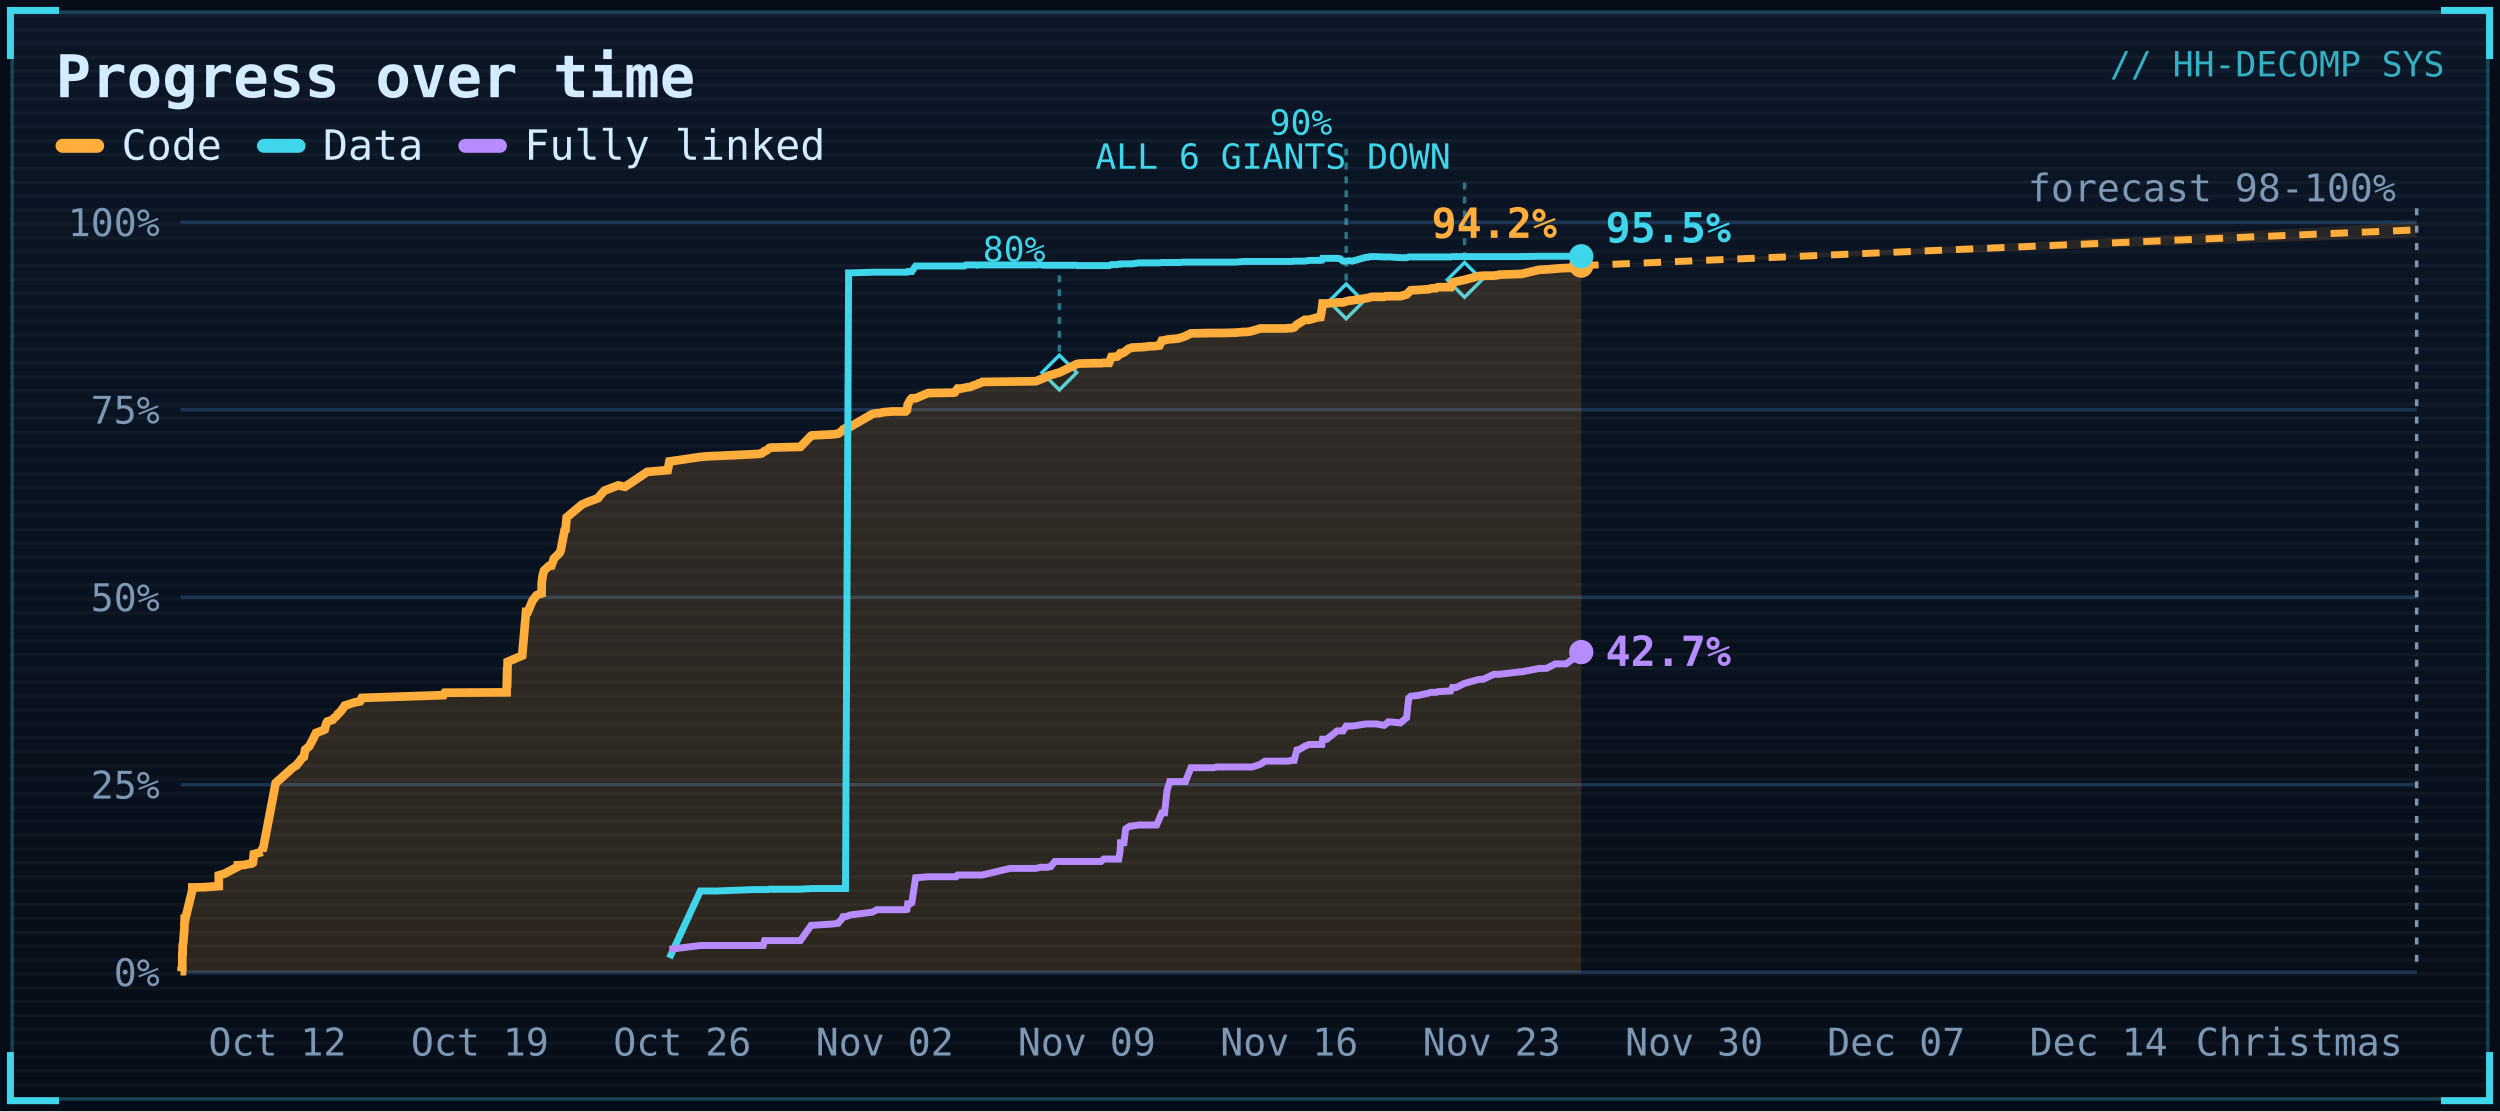
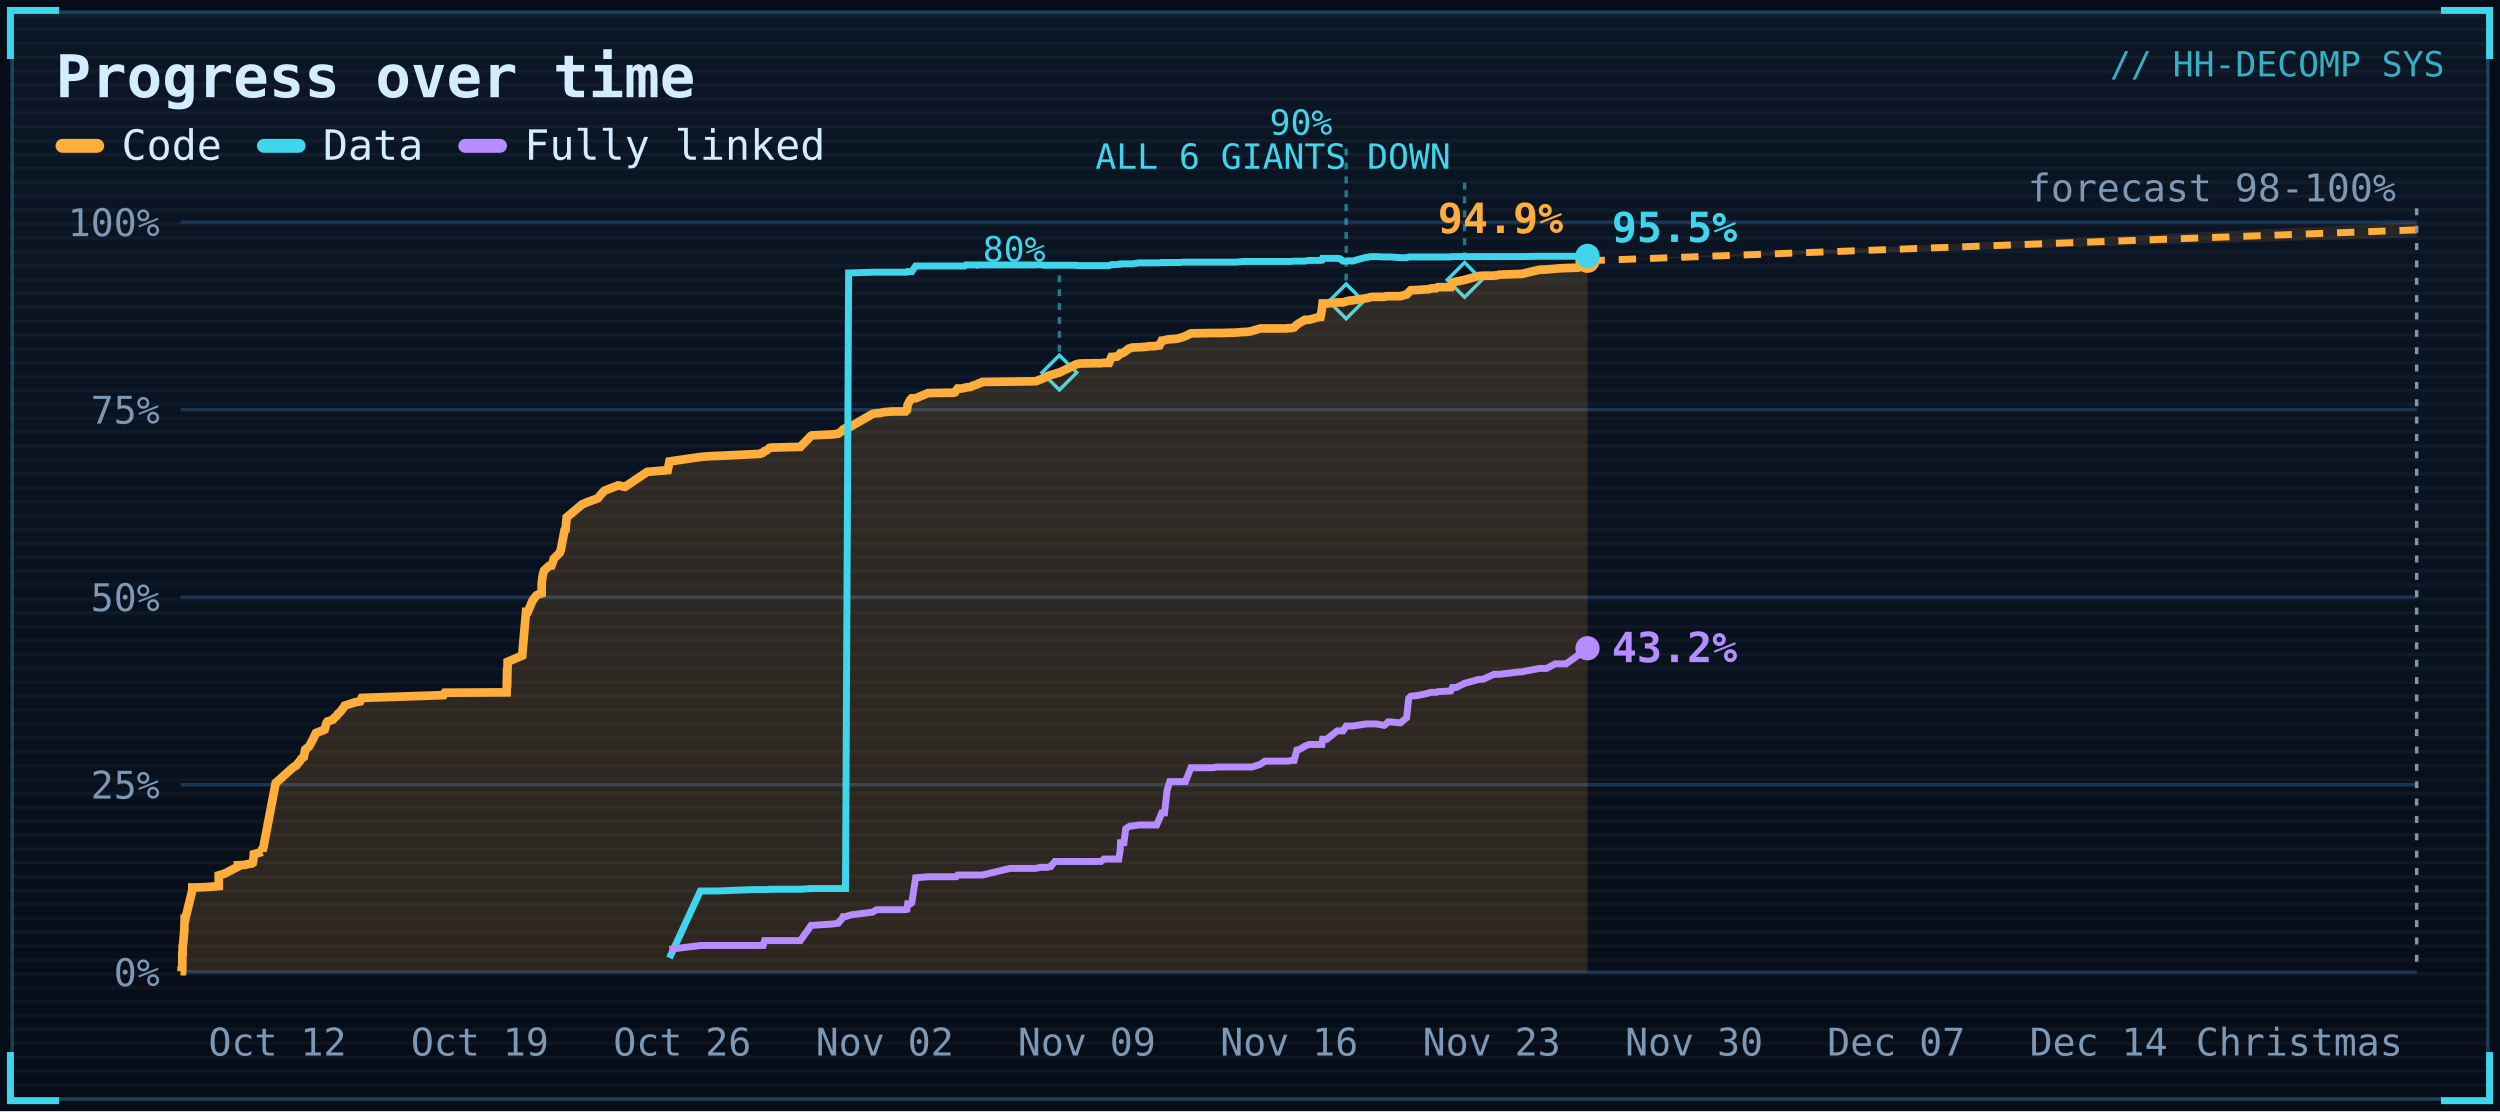
<svg xmlns="http://www.w3.org/2000/svg" viewBox="0 0 720 320" width="720" height="320" font-family="'Share Tech Mono','Eurostile','Bank Gothic',Consolas,'DejaVu Sans Mono',monospace" role="img" aria-label="Progress over time">
  <defs>
    <pattern id="scan" width="4" height="4" patternUnits="userSpaceOnUse">
      <rect width="4" height="1" fill="#ffffff" opacity="0.035" />
    </pattern>
    <linearGradient id="panel" x1="0" y1="0" x2="0" y2="1">
      <stop offset="0" stop-color="#0b1626" />
      <stop offset="1" stop-color="#060d18" />
    </linearGradient>
  </defs>
  <rect width="100%" height="100%" fill="#060d18" />
  <rect x="3" y="3" width="714" height="314" fill="url(#panel)" />
  <rect x="3" y="3" width="714" height="314" fill="url(#scan)" />
  <rect x="3.5" y="3.5" width="713" height="313" fill="none" stroke="#3fd6ec" stroke-opacity="0.25" />
  <path d="M3,17 V3 H17" fill="none" stroke="#3fd6ec" stroke-width="2" />
  <path d="M703,3 H717 V17" fill="none" stroke="#3fd6ec" stroke-width="2" />
  <path d="M3,303 V317 H17" fill="none" stroke="#3fd6ec" stroke-width="2" />
  <path d="M703,317 H717 V303" fill="none" stroke="#3fd6ec" stroke-width="2" />
  <text x="704" y="22" font-size="10" fill="#3fd6ec" text-anchor="end" opacity="0.8">// HH-DECOMP SYS</text>
  <text x="16" y="28" font-size="17" font-weight="600" fill="#d4ecff">Progress over time</text>
  <rect x="16" y="40" width="14" height="4" rx="2" fill="#ffad3b" />
  <text x="35" y="46" font-size="12" fill="#d4ecff">Code</text>
  <rect x="74" y="40" width="14" height="4" rx="2" fill="#3fd6ec" />
  <text x="93" y="46" font-size="12" fill="#d4ecff">Data</text>
  <rect x="132" y="40" width="14" height="4" rx="2" fill="#b78cff" />
  <text x="151" y="46" font-size="12" fill="#d4ecff">Fully linked</text>
  <line x1="52" y1="280.0" x2="696" y2="280.0" stroke="#1c3552" />
  <text x="46" y="284.0" font-size="11" fill="#7d98b4" text-anchor="end">0%</text>
  <line x1="52" y1="226.0" x2="696" y2="226.0" stroke="#1c3552" />
  <text x="46" y="230.0" font-size="11" fill="#7d98b4" text-anchor="end">25%</text>
  <line x1="52" y1="172.0" x2="696" y2="172.0" stroke="#1c3552" />
  <text x="46" y="176.0" font-size="11" fill="#7d98b4" text-anchor="end">50%</text>
  <line x1="52" y1="118.0" x2="696" y2="118.0" stroke="#1c3552" />
  <text x="46" y="122.0" font-size="11" fill="#7d98b4" text-anchor="end">75%</text>
  <line x1="52" y1="64.0" x2="696" y2="64.0" stroke="#1c3552" />
  <text x="46" y="68.0" font-size="11" fill="#7d98b4" text-anchor="end">100%</text>
  <text x="79.9" y="304" font-size="11" fill="#7d98b4" text-anchor="middle">Oct 12</text>
  <text x="138.2" y="304" font-size="11" fill="#7d98b4" text-anchor="middle">Oct 19</text>
  <text x="196.5" y="304" font-size="11" fill="#7d98b4" text-anchor="middle">Oct 26</text>
  <text x="254.8" y="304" font-size="11" fill="#7d98b4" text-anchor="middle">Nov 02</text>
  <text x="313.0" y="304" font-size="11" fill="#7d98b4" text-anchor="middle">Nov 09</text>
  <text x="371.3" y="304" font-size="11" fill="#7d98b4" text-anchor="middle">Nov 16</text>
  <text x="429.6" y="304" font-size="11" fill="#7d98b4" text-anchor="middle">Nov 23</text>
  <text x="487.9" y="304" font-size="11" fill="#7d98b4" text-anchor="middle">Nov 30</text>
  <text x="546.1" y="304" font-size="11" fill="#7d98b4" text-anchor="middle">Dec 07</text>
  <text x="604.4" y="304" font-size="11" fill="#7d98b4" text-anchor="middle">Dec 14</text>
-   <polygon points="455.4,76.5 696.0,64.0 696.0,68.3" fill="#ffad3b" opacity="0.12" />
-   <line x1="455.4" y1="76.5" x2="696.0" y2="66.2" stroke="#ffad3b" stroke-width="2" stroke-dasharray="5,4" />
+   <polygon points="457.2,75.1 696.0,64.0 696.0,68.3" fill="#ffad3b" opacity="0.12" />
+   <line x1="457.2" y1="75.1" x2="696.0" y2="66.2" stroke="#ffad3b" stroke-width="2" stroke-dasharray="5,4" />
  <line x1="696.0" y1="60" x2="696.0" y2="280.0" stroke="#7d98b4" stroke-dasharray="2,3" />
  <text x="692.0" y="304" font-size="11" fill="#7d98b4" text-anchor="end">Christmas</text>
  <text x="690.0" y="58.0" font-size="11" fill="#7d98b4" text-anchor="end">forecast 98-100%</text>
  <path d="M305.1,102.3 l5,5 l-5,5 l-5,-5 z" fill="#060d18" stroke="#3fd6ec" />
  <line x1="305.1" y1="101.3" x2="305.1" y2="77.3" stroke="#3fd6ec" stroke-opacity="0.5" stroke-dasharray="2,2" />
  <text x="301.1" y="75.3" font-size="10" fill="#3fd6ec" text-anchor="end">80%</text>
  <path d="M387.7,81.8 l5,5 l-5,5 l-5,-5 z" fill="#060d18" stroke="#3fd6ec" />
  <line x1="387.7" y1="80.8" x2="387.7" y2="40.8" stroke="#3fd6ec" stroke-opacity="0.5" stroke-dasharray="2,2" />
  <text x="383.7" y="38.8" font-size="10" fill="#3fd6ec" text-anchor="end">90%</text>
  <path d="M421.8,75.6 l5,5 l-5,5 l-5,-5 z" fill="#060d18" stroke="#3fd6ec" />
  <line x1="421.8" y1="74.6" x2="421.8" y2="50.6" stroke="#3fd6ec" stroke-opacity="0.5" stroke-dasharray="2,2" />
  <text x="417.8" y="48.6" font-size="10" fill="#3fd6ec" text-anchor="end">ALL 6 GIANTS DOWN</text>
-   <polygon points="52.0,280.0 52.0,279.7 52.0,279.7 52.1,279.7 52.1,279.7 52.3,279.7 52.3,279.7 52.3,279.7 52.3,279.7 52.3,279.6 52.3,279.6 52.3,279.6 52.3,279.6 52.4,279.6 52.4,279.5 52.4,279.5 52.4,279.5 52.4,279.5 52.4,279.5 52.4,279.4 52.4,279.4 52.4,279.4 52.4,279.4 52.4,279.4 52.4,279.3 52.4,279.3 52.4,279.3 52.4,279.3 52.4,279.2 52.4,279.2 52.5,279.1 52.5,279.1 52.5,279.0 52.5,279.0 52.5,278.9 52.5,278.9 52.5,278.9 52.5,278.8 52.5,278.8 52.5,278.7 52.5,278.7 52.5,278.6 52.5,274.0 52.6,275.3 52.6,274.0 52.6,274.0 52.6,274.0 52.6,272.9 52.6,272.3 52.8,271.5 52.8,271.3 53.1,267.4 53.1,267.0 53.1,266.2 53.2,264.8 53.2,264.7 53.2,264.6 53.3,264.6 53.3,264.4 53.3,264.3 53.3,264.4 53.3,264.4 53.3,264.4 53.4,264.5 55.4,256.3 55.4,255.7 55.4,255.6 55.7,255.6 55.8,255.6 59.0,255.5 63.0,255.2 63.0,252.1 64.7,251.6 68.5,249.6 68.5,249.2 70.3,249.1 71.7,248.8 72.5,248.7 72.5,248.7 72.8,248.5 72.9,248.0 73.1,246.0 75.6,245.3 75.6,245.4 75.6,244.5 75.7,244.4 75.9,243.8 79.4,225.5 84.3,221.1 85.4,220.4 85.5,220.2 86.5,219.0 86.6,218.8 86.9,218.4 87.5,218.0 87.9,215.9 89.0,215.0 89.7,213.7 90.2,212.8 90.6,211.9 91.0,211.1 93.1,210.3 93.5,210.1 93.7,209.3 94.0,208.3 94.3,207.8 95.8,207.3 96.0,207.1 96.3,206.7 96.6,206.5 97.0,206.1 97.3,205.6 97.6,205.4 98.0,205.0 98.3,204.6 98.7,204.1 99.0,203.7 99.3,203.2 101.5,202.5 102.1,202.3 103.7,202.0 104.2,201.0 127.7,200.2 127.9,199.8 128.1,199.5 145.9,199.4 146.0,195.1 146.1,195.2 146.2,190.6 150.4,188.8 150.5,187.5 151.5,176.2 152.0,176.2 153.4,172.9 153.9,172.3 154.3,171.7 154.6,171.4 155.3,171.1 156.0,170.9 156.0,168.0 156.3,165.7 156.7,164.3 158.1,163.0 158.8,162.9 159.3,161.6 159.5,160.9 161.2,159.2 161.5,158.4 162.7,152.2 162.8,153.3 163.2,149.0 167.6,145.3 169.2,144.6 172.2,143.5 172.9,142.6 174.1,141.3 178.0,139.8 180.0,140.2 186.4,135.9 192.3,135.4 192.8,132.9 201.7,131.6 204.0,131.4 206.6,131.3 217.1,130.8 218.8,130.7 219.2,130.5 219.5,130.5 219.8,130.3 220.2,129.9 220.6,129.8 221.1,129.5 221.6,129.0 222.1,128.9 222.6,128.9 226.3,128.8 230.5,128.7 233.6,125.5 233.8,125.4 239.9,125.1 241.4,124.9 241.8,124.6 242.1,124.4 242.5,124.1 242.8,123.7 243.5,123.3 244.4,123.1 244.9,122.9 251.3,119.2 252.5,119.0 253.1,119.0 254.1,118.8 254.5,118.7 257.0,118.5 260.8,118.5 261.2,118.1 261.4,116.6 261.8,115.8 262.2,115.1 262.6,114.7 263.7,114.7 267.3,113.2 267.5,113.2 273.9,113.1 274.6,113.1 275.0,113.0 275.4,112.4 275.8,111.9 276.4,111.9 276.8,111.9 277.3,111.8 277.8,111.7 278.2,111.6 278.7,111.5 279.1,111.5 279.6,111.4 280.1,111.1 280.5,111.0 281.0,110.8 281.4,110.7 281.9,110.4 282.4,110.3 282.9,110.0 290.9,109.9 298.3,109.8 299.6,109.3 300.5,108.9 301.3,108.6 301.7,108.3 302.2,108.1 302.6,108.0 303.8,107.7 304.2,107.5 305.1,107.3 310.0,104.9 310.4,104.8 310.9,104.7 315.6,104.6 316.0,104.6 317.1,104.6 317.9,104.5 318.9,104.5 319.4,104.5 320.1,102.8 321.7,102.7 322.2,102.3 322.6,101.8 322.7,101.7 323.3,101.7 323.7,101.5 324.2,101.1 324.6,100.8 325.1,100.4 325.5,100.3 326.0,100.1 328.0,100.0 328.9,100.0 329.4,99.9 329.9,99.9 330.4,99.8 331.2,99.7 331.7,99.7 332.4,99.7 333.1,99.6 333.9,99.5 334.6,98.1 335.4,98.0 336.1,97.8 336.9,97.7 338.3,97.6 339.2,97.5 339.9,97.3 340.6,97.1 341.4,96.8 343.0,96.0 343.8,96.0 349.5,95.9 350.4,95.9 351.1,95.9 351.8,95.9 355.8,95.8 358.2,95.6 359.0,95.6 359.8,95.5 360.6,95.3 363.0,94.6 364.3,94.6 370.3,94.6 371.1,94.5 371.9,94.5 372.7,94.3 373.5,93.5 374.3,93.0 375.8,92.1 377.0,92.1 379.5,91.4 380.3,91.3 380.6,89.7 380.7,89.1 380.9,87.4 382.1,87.4 385.1,87.1 385.9,87.1 386.8,87.1 387.7,86.8 388.5,86.6 389.5,86.5 393.4,85.9 394.0,85.8 394.6,85.6 395.2,85.5 395.8,85.5 396.4,85.5 398.6,85.5 399.2,85.3 399.8,85.3 400.3,85.3 403.3,85.3 405.1,84.8 405.7,84.2 406.3,83.6 408.3,83.5 411.5,83.3 412.0,83.1 413.0,83.0 413.6,83.0 414.1,82.7 417.8,82.7 418.3,81.4 418.8,81.2 419.4,81.1 421.8,80.6 425.8,79.5 427.2,79.4 430.2,79.4 430.7,79.3 431.2,79.3 431.8,79.1 437.7,78.9 438.2,78.9 443.3,77.7 445.4,77.6 447.9,77.4 448.9,77.3 451.0,77.2 454.5,77.1 454.9,76.8 455.4,76.5 455.4,280.0" fill="#ffad3b" opacity="0.15" />
-   <polyline points="52.0,279.7 52.0,279.7 52.1,279.7 52.1,279.7 52.3,279.7 52.3,279.7 52.3,279.7 52.3,279.7 52.3,279.6 52.3,279.6 52.3,279.6 52.3,279.6 52.4,279.6 52.4,279.5 52.4,279.5 52.4,279.5 52.4,279.5 52.4,279.5 52.4,279.4 52.4,279.4 52.4,279.4 52.4,279.4 52.4,279.4 52.4,279.3 52.4,279.3 52.4,279.3 52.4,279.3 52.4,279.2 52.4,279.2 52.5,279.1 52.5,279.1 52.5,279.0 52.5,279.0 52.5,278.9 52.5,278.9 52.5,278.9 52.5,278.8 52.5,278.8 52.5,278.7 52.5,278.7 52.5,278.6 52.5,274.0 52.6,275.3 52.6,274.0 52.6,274.0 52.6,274.0 52.6,272.9 52.6,272.3 52.8,271.5 52.8,271.3 53.1,267.4 53.1,267.0 53.1,266.2 53.2,264.8 53.2,264.7 53.2,264.6 53.3,264.6 53.3,264.4 53.3,264.3 53.3,264.4 53.3,264.4 53.3,264.4 53.4,264.5 55.4,256.3 55.4,255.7 55.4,255.6 55.7,255.6 55.8,255.6 59.0,255.5 63.0,255.2 63.0,252.1 64.7,251.6 68.5,249.6 68.5,249.2 70.3,249.1 71.7,248.8 72.5,248.7 72.5,248.7 72.8,248.5 72.9,248.0 73.1,246.0 75.6,245.3 75.6,245.4 75.6,244.5 75.7,244.4 75.9,243.8 79.4,225.5 84.3,221.1 85.4,220.4 85.5,220.2 86.5,219.0 86.6,218.8 86.9,218.4 87.5,218.0 87.9,215.9 89.0,215.0 89.7,213.7 90.2,212.8 90.6,211.9 91.0,211.1 93.1,210.3 93.5,210.1 93.7,209.3 94.0,208.3 94.3,207.8 95.8,207.3 96.0,207.1 96.3,206.7 96.6,206.5 97.0,206.1 97.3,205.6 97.6,205.4 98.0,205.0 98.3,204.6 98.7,204.1 99.0,203.7 99.3,203.2 101.5,202.5 102.1,202.3 103.7,202.0 104.2,201.0 127.7,200.2 127.9,199.8 128.1,199.5 145.9,199.4 146.0,195.1 146.1,195.2 146.2,190.6 150.4,188.8 150.5,187.5 151.5,176.2 152.0,176.2 153.4,172.9 153.9,172.3 154.3,171.7 154.6,171.4 155.3,171.1 156.0,170.9 156.0,168.0 156.3,165.7 156.7,164.3 158.1,163.0 158.8,162.9 159.3,161.6 159.5,160.9 161.2,159.2 161.5,158.4 162.7,152.2 162.8,153.3 163.2,149.0 167.6,145.3 169.2,144.6 172.2,143.5 172.9,142.6 174.1,141.3 178.0,139.8 180.0,140.2 186.4,135.9 192.3,135.4 192.8,132.9 201.7,131.6 204.0,131.4 206.6,131.3 217.1,130.8 218.8,130.7 219.2,130.5 219.5,130.5 219.8,130.3 220.2,129.9 220.6,129.8 221.1,129.5 221.6,129.0 222.1,128.9 222.6,128.9 226.3,128.8 230.5,128.7 233.6,125.5 233.8,125.4 239.9,125.1 241.4,124.9 241.8,124.6 242.1,124.4 242.5,124.1 242.8,123.7 243.5,123.3 244.4,123.1 244.9,122.9 251.3,119.2 252.5,119.0 253.1,119.0 254.1,118.8 254.5,118.7 257.0,118.5 260.8,118.5 261.2,118.1 261.4,116.6 261.8,115.8 262.2,115.1 262.6,114.7 263.7,114.7 267.3,113.2 267.5,113.2 273.9,113.1 274.6,113.1 275.0,113.0 275.4,112.4 275.8,111.9 276.4,111.9 276.8,111.9 277.3,111.8 277.8,111.7 278.2,111.6 278.7,111.5 279.1,111.5 279.6,111.4 280.1,111.1 280.5,111.0 281.0,110.8 281.4,110.7 281.9,110.4 282.4,110.3 282.9,110.0 290.9,109.9 298.3,109.8 299.6,109.3 300.5,108.9 301.3,108.6 301.7,108.3 302.2,108.1 302.6,108.0 303.8,107.7 304.2,107.5 305.1,107.3 310.0,104.9 310.4,104.8 310.9,104.7 315.6,104.6 316.0,104.6 317.1,104.6 317.9,104.5 318.9,104.5 319.4,104.5 320.1,102.8 321.7,102.7 322.2,102.3 322.6,101.8 322.7,101.7 323.3,101.7 323.7,101.5 324.2,101.1 324.6,100.8 325.1,100.4 325.5,100.3 326.0,100.1 328.0,100.0 328.9,100.0 329.4,99.9 329.9,99.9 330.4,99.8 331.2,99.7 331.7,99.7 332.4,99.7 333.1,99.6 333.9,99.5 334.6,98.1 335.4,98.0 336.1,97.8 336.9,97.7 338.3,97.6 339.2,97.5 339.9,97.3 340.6,97.1 341.4,96.8 343.0,96.0 343.8,96.0 349.5,95.9 350.4,95.9 351.1,95.9 351.8,95.9 355.8,95.8 358.2,95.6 359.0,95.6 359.8,95.5 360.6,95.3 363.0,94.6 364.3,94.6 370.3,94.6 371.1,94.5 371.9,94.5 372.7,94.3 373.5,93.5 374.3,93.0 375.8,92.1 377.0,92.1 379.5,91.4 380.3,91.3 380.6,89.7 380.7,89.1 380.9,87.4 382.1,87.4 385.1,87.1 385.9,87.1 386.8,87.1 387.7,86.8 388.5,86.6 389.5,86.5 393.4,85.9 394.0,85.8 394.6,85.6 395.2,85.5 395.8,85.5 396.4,85.5 398.6,85.5 399.2,85.3 399.8,85.3 400.3,85.3 403.3,85.3 405.1,84.8 405.7,84.2 406.3,83.6 408.3,83.5 411.5,83.3 412.0,83.1 413.0,83.0 413.6,83.0 414.1,82.7 417.8,82.7 418.3,81.4 418.8,81.2 419.4,81.1 421.8,80.6 425.8,79.5 427.2,79.4 430.2,79.4 430.7,79.3 431.2,79.3 431.8,79.1 437.7,78.9 438.2,78.9 443.3,77.7 445.4,77.6 447.9,77.4 448.9,77.3 451.0,77.2 454.5,77.1 454.9,76.8 455.4,76.5" fill="none" stroke="#ffad3b" stroke-width="2.5" />
-   <circle cx="455.4" cy="76.5" r="3.5" fill="#ffad3b" />
-   <text x="448.4" y="68.5" font-size="12" font-weight="600" fill="#ffad3b" text-anchor="end">94.2%</text>
-   <polyline points="192.8,275.9 201.7,256.6 204.0,256.6 206.6,256.6 217.1,256.2 218.8,256.2 219.2,256.2 219.5,256.2 219.8,256.2 220.2,256.2 220.6,256.2 221.1,256.2 221.6,256.1 222.1,256.1 222.6,256.1 226.3,256.1 230.5,256.1 233.6,255.9 233.8,255.9 239.9,255.9 241.4,255.9 241.8,255.9 242.1,255.9 242.5,255.9 242.8,255.9 243.5,255.9 244.4,78.6 244.9,78.6 251.3,78.4 252.5,78.4 253.1,78.4 254.1,78.4 254.5,78.4 257.0,78.4 260.8,78.4 261.2,78.4 261.4,78.2 261.8,78.2 262.2,78.2 262.6,78.2 263.7,76.6 267.3,76.6 267.5,76.6 273.9,76.6 274.6,76.6 275.0,76.6 275.4,76.6 275.8,76.6 276.4,76.6 276.8,76.6 277.3,76.6 277.8,76.6 278.2,76.3 278.7,76.3 279.1,76.3 279.6,76.3 280.1,76.3 280.5,76.3 281.0,76.3 281.4,76.4 281.9,76.3 282.4,76.3 282.9,76.3 290.9,76.3 298.3,76.3 299.6,76.2 300.5,76.4 301.3,76.4 301.7,76.4 302.2,76.4 302.6,76.4 303.8,76.4 304.2,76.4 305.1,76.4 310.0,76.4 310.4,76.5 310.9,76.5 315.6,76.5 316.0,76.5 317.1,76.5 317.9,76.5 318.9,76.5 319.4,76.5 320.1,76.2 321.7,76.2 322.2,76.1 322.6,76.1 322.7,76.0 323.3,76.0 323.7,76.0 324.2,76.0 324.6,76.0 325.1,76.0 325.5,76.0 326.0,76.0 328.0,75.7 328.9,75.7 329.4,75.7 329.9,75.7 330.4,75.7 331.2,75.7 331.7,75.7 332.4,75.7 333.1,75.7 333.9,75.7 334.6,75.6 335.4,75.6 336.1,75.6 336.9,75.6 338.3,75.6 339.2,75.6 339.9,75.6 340.6,75.5 341.4,75.5 343.0,75.5 343.8,75.5 349.5,75.5 350.4,75.5 351.1,75.5 351.8,75.5 355.8,75.5 358.2,75.3 359.0,75.3 359.8,75.3 360.6,75.3 363.0,75.3 364.3,75.3 370.3,75.3 371.1,75.3 371.9,75.3 372.7,75.2 373.5,75.2 374.3,75.2 375.8,75.2 377.0,75.0 379.5,75.0 380.3,75.0 380.6,74.9 380.7,74.9 380.9,74.4 382.1,74.4 385.1,74.4 385.9,74.5 386.8,75.2 387.7,75.2 388.5,75.1 389.5,75.2 393.4,74.1 394.0,74.1 394.6,73.9 395.2,73.9 395.8,73.9 396.4,73.9 398.6,74.0 399.2,74.0 399.8,74.0 400.3,74.0 403.3,74.2 405.1,74.2 405.7,74.0 406.3,74.0 408.3,74.0 411.5,74.0 412.0,74.0 413.0,74.0 413.6,74.0 414.1,74.0 417.8,74.0 418.3,73.9 418.8,73.9 419.4,73.9 421.8,73.9 425.8,73.9 427.2,73.9 430.2,73.9 430.7,73.9 431.2,73.9 431.8,73.9 437.7,73.9 438.2,73.9 443.3,73.8 445.4,73.8 447.9,73.8 448.9,73.8 451.0,73.8 454.5,73.8 454.9,73.8 455.4,73.8" fill="none" stroke="#3fd6ec" stroke-width="2" />
-   <circle cx="455.4" cy="73.8" r="3.5" fill="#3fd6ec" />
-   <text x="462.4" y="69.8" font-size="12" font-weight="600" fill="#3fd6ec">95.5%</text>
-   <polyline points="192.8,273.4 201.7,272.3 204.0,272.3 206.6,272.3 217.1,272.3 218.8,272.3 219.2,272.3 219.5,272.3 219.8,272.3 220.2,270.9 220.6,270.9 221.1,270.9 221.6,270.9 222.1,270.9 222.6,270.9 226.3,270.9 230.5,270.9 233.6,266.5 233.8,266.5 239.9,266.1 241.4,265.9 241.8,265.3 242.1,265.1 242.5,264.6 242.8,264.0 243.5,264.0 244.4,263.7 244.9,263.5 251.3,262.7 252.5,262.0 253.1,262.0 254.1,262.0 254.5,262.0 257.0,262.0 260.8,262.0 261.2,261.9 261.4,260.3 261.8,260.3 262.2,260.3 262.6,260.0 263.7,252.8 267.3,252.5 267.5,252.5 273.9,252.5 274.6,252.5 275.0,252.5 275.4,252.5 275.8,252.0 276.4,252.0 276.8,252.0 277.3,252.0 277.8,252.0 278.2,252.0 278.7,252.0 279.1,252.0 279.6,252.0 280.1,252.0 280.5,252.0 281.0,252.0 281.4,252.0 281.9,252.0 282.4,252.0 282.9,252.0 290.9,250.1 298.3,250.1 299.6,249.8 300.5,249.8 301.3,249.8 301.7,249.8 302.2,249.6 302.6,249.6 303.8,248.1 304.2,248.1 305.1,248.1 310.0,248.1 310.4,248.1 310.9,248.1 315.6,248.1 316.0,248.1 317.1,248.1 317.9,247.4 318.9,247.4 319.4,247.4 320.1,247.4 321.7,247.4 322.2,247.4 322.6,245.0 322.7,242.7 323.3,242.7 323.7,242.7 324.2,238.7 324.6,238.4 325.1,238.1 325.5,237.9 326.0,237.9 328.0,237.6 328.9,237.6 329.4,237.6 329.9,237.6 330.4,237.6 331.2,237.6 331.7,237.6 332.4,237.6 333.1,237.6 333.9,235.8 334.6,234.1 335.4,234.1 336.1,227.7 336.9,225.1 338.3,225.1 339.2,225.1 339.9,225.1 340.6,225.1 341.4,225.1 343.0,221.1 343.8,221.1 349.5,221.1 350.4,220.9 351.1,220.9 351.8,220.9 355.8,220.9 358.2,220.9 359.0,220.9 359.8,220.9 360.6,220.9 363.0,220.1 364.3,219.2 370.3,219.2 371.1,219.2 371.9,219.0 372.7,219.0 373.5,216.0 374.3,215.8 375.8,214.9 377.0,214.4 379.5,214.4 380.3,214.4 380.6,214.4 380.7,214.4 380.9,212.9 382.1,212.9 385.1,210.5 385.9,210.5 386.8,210.5 387.7,209.1 388.5,209.1 389.5,209.1 393.4,208.5 394.0,208.5 394.6,208.5 395.2,208.5 395.8,208.5 396.4,208.5 398.6,208.9 399.2,208.5 399.8,207.9 400.3,207.9 403.3,208.2 405.1,206.7 405.7,201.1 406.3,200.5 408.3,200.3 411.5,199.6 412.0,199.4 413.0,199.4 413.6,199.4 414.1,199.2 417.8,199.0 418.3,198.0 418.8,198.0 419.4,198.0 421.8,196.8 425.8,195.7 427.2,195.6 430.2,194.2 430.7,194.2 431.2,194.2 431.8,194.2 437.7,193.5 438.2,193.5 443.3,192.5 445.4,192.5 447.9,191.2 448.9,191.2 451.0,191.2 454.5,188.7 454.9,188.0 455.4,187.8" fill="none" stroke="#b78cff" stroke-width="2" />
-   <circle cx="455.4" cy="187.8" r="3.5" fill="#b78cff" />
-   <text x="462.4" y="191.8" font-size="12" font-weight="600" fill="#b78cff">42.7%</text>
+   <polygon points="52.0,280.0 52.0,279.7 52.0,279.7 52.1,279.7 52.1,279.7 52.3,279.7 52.3,279.7 52.3,279.7 52.3,279.7 52.3,279.6 52.3,279.6 52.3,279.6 52.3,279.6 52.4,279.6 52.4,279.5 52.4,279.5 52.4,279.5 52.4,279.5 52.4,279.5 52.4,279.4 52.4,279.4 52.4,279.4 52.4,279.4 52.4,279.4 52.4,279.3 52.4,279.3 52.4,279.3 52.4,279.3 52.4,279.2 52.4,279.2 52.5,279.1 52.5,279.1 52.5,279.0 52.5,279.0 52.5,278.9 52.5,278.9 52.5,278.9 52.5,278.8 52.5,278.8 52.5,278.7 52.5,278.7 52.5,278.6 52.5,274.0 52.6,275.3 52.6,274.0 52.6,274.0 52.6,274.0 52.6,272.9 52.6,272.3 52.8,271.5 52.8,271.3 53.1,267.4 53.1,267.0 53.1,266.2 53.2,264.8 53.2,264.7 53.2,264.6 53.3,264.6 53.3,264.4 53.3,264.3 53.3,264.4 53.3,264.4 53.3,264.4 53.4,264.5 55.4,256.3 55.4,255.7 55.4,255.6 55.7,255.6 55.8,255.6 59.0,255.5 63.0,255.2 63.0,252.1 64.7,251.6 68.5,249.6 68.5,249.2 70.3,249.1 71.7,248.8 72.5,248.7 72.5,248.7 72.8,248.5 72.9,248.0 73.1,246.0 75.6,245.3 75.6,245.4 75.6,244.5 75.7,244.4 75.9,243.8 79.4,225.5 84.3,221.1 85.4,220.4 85.5,220.2 86.5,219.0 86.6,218.8 86.9,218.4 87.5,218.0 87.9,215.9 89.0,215.0 89.7,213.7 90.2,212.8 90.6,211.9 91.0,211.1 93.1,210.3 93.5,210.1 93.7,209.3 94.0,208.3 94.3,207.8 95.8,207.3 96.0,207.1 96.3,206.7 96.6,206.5 97.0,206.1 97.3,205.6 97.6,205.4 98.0,205.0 98.3,204.6 98.7,204.1 99.0,203.7 99.3,203.2 101.5,202.5 102.1,202.3 103.7,202.0 104.2,201.0 127.7,200.2 127.9,199.8 128.1,199.5 145.9,199.4 146.0,195.1 146.1,195.2 146.2,190.6 150.4,188.8 150.5,187.5 151.5,176.2 152.0,176.2 153.4,172.9 153.9,172.3 154.3,171.7 154.6,171.4 155.3,171.1 156.0,170.9 156.0,168.0 156.3,165.7 156.7,164.3 158.1,163.0 158.8,162.9 159.3,161.6 159.5,160.9 161.2,159.2 161.5,158.4 162.7,152.2 162.8,153.3 163.2,149.0 167.6,145.3 169.2,144.6 172.2,143.5 172.9,142.6 174.1,141.3 178.0,139.8 180.0,140.2 186.4,135.9 192.3,135.4 192.8,132.9 201.7,131.6 204.0,131.4 206.6,131.3 217.1,130.8 218.8,130.7 219.2,130.5 219.5,130.5 219.8,130.3 220.2,129.9 220.6,129.8 221.1,129.5 221.6,129.0 222.1,128.9 222.6,128.9 226.3,128.8 230.5,128.7 233.6,125.5 233.8,125.4 239.9,125.1 241.4,124.9 241.8,124.6 242.1,124.4 242.5,124.1 242.8,123.7 243.5,123.3 244.4,123.1 244.9,122.9 251.3,119.2 252.5,119.0 253.1,119.0 254.1,118.8 254.5,118.7 257.0,118.5 260.8,118.5 261.2,118.1 261.4,116.6 261.8,115.8 262.2,115.1 262.6,114.7 263.7,114.7 267.3,113.2 267.5,113.2 273.9,113.1 274.6,113.1 275.0,113.0 275.4,112.4 275.8,111.9 276.4,111.9 276.8,111.9 277.3,111.8 277.8,111.7 278.2,111.6 278.7,111.5 279.1,111.5 279.6,111.4 280.1,111.1 280.5,111.0 281.0,110.8 281.4,110.7 281.9,110.4 282.4,110.3 282.9,110.0 290.9,109.9 298.3,109.8 299.6,109.3 300.5,108.9 301.3,108.6 301.7,108.3 302.2,108.1 302.6,108.0 303.8,107.7 304.2,107.5 305.1,107.3 310.0,104.9 310.4,104.8 310.9,104.7 315.6,104.6 316.0,104.6 317.1,104.6 317.9,104.5 318.9,104.5 319.4,104.5 320.1,102.8 321.7,102.7 322.2,102.3 322.6,101.8 322.7,101.7 323.3,101.7 323.7,101.5 324.2,101.1 324.6,100.8 325.1,100.4 325.5,100.3 326.0,100.1 328.0,100.0 328.9,100.0 329.4,99.9 329.9,99.9 330.4,99.8 331.2,99.7 331.7,99.7 332.4,99.7 333.1,99.6 333.9,99.5 334.6,98.1 335.4,98.0 336.1,97.8 336.9,97.7 338.3,97.6 339.2,97.5 339.9,97.3 340.6,97.1 341.4,96.8 343.0,96.0 343.8,96.0 349.5,95.9 350.4,95.9 351.1,95.9 351.8,95.9 355.8,95.8 358.2,95.6 359.0,95.6 359.8,95.5 360.6,95.3 363.0,94.6 364.3,94.6 370.3,94.6 371.1,94.5 371.9,94.5 372.7,94.3 373.5,93.5 374.3,93.0 375.8,92.1 377.0,92.1 379.5,91.4 380.3,91.3 380.6,89.7 380.7,89.1 380.9,87.4 382.1,87.4 385.1,87.1 385.9,87.1 386.8,87.1 387.7,86.8 388.5,86.6 389.5,86.5 393.4,85.9 394.0,85.8 394.6,85.6 395.2,85.5 395.8,85.5 396.4,85.5 398.6,85.5 399.2,85.3 399.8,85.3 400.3,85.3 403.3,85.3 405.1,84.8 405.7,84.2 406.3,83.6 408.3,83.5 411.5,83.3 412.0,83.1 413.0,83.0 413.6,83.0 414.1,82.7 417.8,82.7 418.3,81.4 418.8,81.2 419.4,81.1 421.8,80.6 425.8,79.5 427.2,79.4 430.2,79.4 430.7,79.3 431.2,79.3 431.8,79.1 437.7,78.9 438.2,78.9 443.3,77.7 445.4,77.6 447.9,77.4 448.9,77.3 451.0,77.2 454.5,77.1 454.9,76.8 455.4,76.5 456.7,75.6 457.2,75.1 457.2,280.0" fill="#ffad3b" opacity="0.15" />
+   <polyline points="52.0,279.7 52.0,279.7 52.1,279.7 52.1,279.7 52.3,279.7 52.3,279.7 52.3,279.7 52.3,279.7 52.3,279.6 52.3,279.6 52.3,279.6 52.3,279.6 52.4,279.6 52.4,279.5 52.4,279.5 52.4,279.5 52.4,279.5 52.4,279.5 52.4,279.4 52.4,279.4 52.4,279.4 52.4,279.4 52.4,279.4 52.4,279.3 52.4,279.3 52.4,279.3 52.4,279.3 52.4,279.2 52.4,279.2 52.5,279.1 52.5,279.1 52.5,279.0 52.5,279.0 52.5,278.9 52.5,278.9 52.5,278.9 52.5,278.8 52.5,278.8 52.5,278.7 52.5,278.7 52.5,278.6 52.5,274.0 52.6,275.3 52.6,274.0 52.6,274.0 52.6,274.0 52.6,272.9 52.6,272.3 52.8,271.5 52.8,271.3 53.1,267.4 53.1,267.0 53.1,266.2 53.2,264.8 53.2,264.7 53.2,264.6 53.3,264.6 53.3,264.4 53.3,264.3 53.3,264.4 53.3,264.4 53.3,264.4 53.4,264.5 55.4,256.3 55.4,255.7 55.4,255.6 55.7,255.6 55.8,255.6 59.0,255.5 63.0,255.2 63.0,252.1 64.7,251.6 68.5,249.6 68.5,249.2 70.3,249.1 71.7,248.8 72.5,248.7 72.5,248.7 72.8,248.5 72.9,248.0 73.1,246.0 75.6,245.3 75.6,245.4 75.6,244.5 75.7,244.4 75.9,243.8 79.4,225.5 84.3,221.1 85.4,220.4 85.5,220.2 86.5,219.0 86.6,218.8 86.9,218.4 87.5,218.0 87.9,215.9 89.0,215.0 89.7,213.7 90.2,212.8 90.6,211.9 91.0,211.1 93.1,210.3 93.5,210.1 93.7,209.3 94.0,208.3 94.3,207.8 95.8,207.3 96.0,207.1 96.3,206.7 96.6,206.5 97.0,206.1 97.3,205.6 97.6,205.4 98.0,205.0 98.3,204.6 98.7,204.1 99.0,203.7 99.3,203.2 101.5,202.5 102.1,202.3 103.7,202.0 104.2,201.0 127.7,200.2 127.9,199.8 128.1,199.5 145.9,199.4 146.0,195.1 146.1,195.2 146.2,190.6 150.4,188.8 150.5,187.5 151.5,176.2 152.0,176.2 153.4,172.9 153.9,172.3 154.3,171.7 154.6,171.4 155.3,171.1 156.0,170.9 156.0,168.0 156.3,165.7 156.7,164.3 158.1,163.0 158.8,162.9 159.3,161.6 159.5,160.9 161.2,159.2 161.5,158.4 162.7,152.2 162.8,153.3 163.2,149.0 167.6,145.3 169.2,144.6 172.2,143.5 172.9,142.6 174.1,141.3 178.0,139.8 180.0,140.2 186.4,135.9 192.3,135.4 192.8,132.9 201.7,131.6 204.0,131.4 206.6,131.3 217.1,130.8 218.8,130.7 219.2,130.5 219.5,130.5 219.8,130.3 220.2,129.9 220.6,129.8 221.1,129.5 221.6,129.0 222.1,128.9 222.6,128.9 226.3,128.8 230.5,128.7 233.6,125.5 233.8,125.4 239.9,125.1 241.4,124.9 241.8,124.6 242.1,124.4 242.5,124.1 242.8,123.7 243.5,123.3 244.4,123.1 244.9,122.9 251.3,119.2 252.5,119.0 253.1,119.0 254.1,118.8 254.5,118.7 257.0,118.5 260.8,118.5 261.2,118.1 261.4,116.6 261.8,115.8 262.2,115.1 262.6,114.7 263.7,114.7 267.3,113.2 267.5,113.2 273.9,113.1 274.6,113.1 275.0,113.0 275.4,112.4 275.8,111.9 276.4,111.9 276.8,111.9 277.3,111.8 277.8,111.7 278.2,111.6 278.7,111.5 279.1,111.5 279.6,111.4 280.1,111.1 280.5,111.0 281.0,110.8 281.4,110.7 281.9,110.4 282.4,110.3 282.9,110.0 290.9,109.9 298.3,109.8 299.6,109.3 300.5,108.9 301.3,108.6 301.7,108.3 302.2,108.1 302.6,108.0 303.8,107.7 304.2,107.5 305.1,107.3 310.0,104.9 310.4,104.8 310.9,104.7 315.6,104.6 316.0,104.6 317.1,104.6 317.9,104.5 318.9,104.5 319.4,104.5 320.1,102.8 321.7,102.7 322.2,102.3 322.6,101.8 322.7,101.7 323.3,101.7 323.7,101.5 324.2,101.1 324.6,100.8 325.1,100.4 325.5,100.3 326.0,100.1 328.0,100.0 328.9,100.0 329.4,99.9 329.9,99.9 330.4,99.8 331.2,99.7 331.7,99.7 332.4,99.7 333.1,99.6 333.9,99.5 334.6,98.1 335.4,98.0 336.1,97.8 336.9,97.7 338.3,97.6 339.2,97.5 339.9,97.3 340.6,97.1 341.4,96.8 343.0,96.0 343.8,96.0 349.5,95.9 350.4,95.9 351.1,95.9 351.8,95.9 355.8,95.8 358.2,95.6 359.0,95.6 359.8,95.5 360.6,95.3 363.0,94.6 364.3,94.6 370.3,94.6 371.1,94.5 371.9,94.5 372.7,94.3 373.5,93.5 374.3,93.0 375.8,92.1 377.0,92.1 379.5,91.4 380.3,91.3 380.6,89.7 380.7,89.1 380.9,87.4 382.1,87.4 385.1,87.1 385.9,87.1 386.8,87.1 387.7,86.8 388.5,86.6 389.5,86.5 393.4,85.9 394.0,85.8 394.6,85.6 395.2,85.5 395.8,85.5 396.4,85.5 398.6,85.5 399.2,85.3 399.8,85.3 400.3,85.3 403.3,85.3 405.1,84.8 405.7,84.2 406.3,83.6 408.3,83.5 411.5,83.3 412.0,83.1 413.0,83.0 413.6,83.0 414.1,82.7 417.8,82.7 418.3,81.4 418.8,81.2 419.4,81.1 421.8,80.6 425.8,79.5 427.2,79.4 430.2,79.4 430.7,79.3 431.2,79.3 431.8,79.1 437.7,78.9 438.2,78.9 443.3,77.7 445.4,77.6 447.9,77.4 448.9,77.3 451.0,77.2 454.5,77.1 454.9,76.8 455.4,76.5 456.7,75.6 457.2,75.1" fill="none" stroke="#ffad3b" stroke-width="2.5" />
+   <circle cx="457.2" cy="75.1" r="3.5" fill="#ffad3b" />
+   <text x="450.2" y="67.1" font-size="12" font-weight="600" fill="#ffad3b" text-anchor="end">94.9%</text>
+   <polyline points="192.8,275.9 201.7,256.6 204.0,256.6 206.6,256.6 217.1,256.2 218.8,256.2 219.2,256.2 219.5,256.2 219.8,256.2 220.2,256.2 220.6,256.2 221.1,256.2 221.6,256.1 222.1,256.1 222.6,256.1 226.3,256.1 230.5,256.1 233.6,255.9 233.8,255.9 239.9,255.9 241.4,255.9 241.8,255.9 242.1,255.9 242.5,255.9 242.8,255.9 243.5,255.9 244.4,78.6 244.9,78.6 251.3,78.4 252.5,78.4 253.1,78.4 254.1,78.4 254.5,78.4 257.0,78.4 260.8,78.4 261.2,78.4 261.4,78.2 261.8,78.2 262.2,78.2 262.6,78.2 263.7,76.6 267.3,76.6 267.5,76.6 273.9,76.6 274.6,76.6 275.0,76.6 275.4,76.6 275.8,76.6 276.4,76.6 276.8,76.6 277.3,76.6 277.8,76.6 278.2,76.3 278.7,76.3 279.1,76.3 279.6,76.3 280.1,76.3 280.5,76.3 281.0,76.3 281.4,76.4 281.9,76.3 282.4,76.3 282.9,76.3 290.9,76.3 298.3,76.3 299.6,76.2 300.5,76.4 301.3,76.4 301.7,76.4 302.2,76.4 302.6,76.4 303.8,76.4 304.2,76.4 305.1,76.4 310.0,76.4 310.4,76.5 310.9,76.5 315.6,76.5 316.0,76.5 317.1,76.5 317.9,76.5 318.9,76.5 319.4,76.5 320.1,76.2 321.7,76.2 322.2,76.1 322.6,76.1 322.7,76.0 323.3,76.0 323.7,76.0 324.2,76.0 324.6,76.0 325.1,76.0 325.5,76.0 326.0,76.0 328.0,75.7 328.9,75.7 329.4,75.7 329.9,75.7 330.4,75.7 331.2,75.7 331.7,75.7 332.4,75.7 333.1,75.7 333.9,75.7 334.6,75.6 335.4,75.6 336.1,75.6 336.9,75.6 338.3,75.6 339.2,75.6 339.9,75.6 340.6,75.5 341.4,75.5 343.0,75.5 343.8,75.5 349.5,75.5 350.4,75.5 351.1,75.5 351.8,75.5 355.8,75.5 358.2,75.3 359.0,75.3 359.8,75.3 360.6,75.3 363.0,75.3 364.3,75.3 370.3,75.3 371.1,75.3 371.9,75.3 372.7,75.2 373.5,75.2 374.3,75.2 375.8,75.2 377.0,75.0 379.5,75.0 380.3,75.0 380.6,74.9 380.7,74.9 380.9,74.4 382.1,74.4 385.1,74.4 385.9,74.5 386.8,75.2 387.7,75.2 388.5,75.1 389.5,75.2 393.4,74.1 394.0,74.1 394.6,73.9 395.2,73.9 395.8,73.9 396.4,73.9 398.6,74.0 399.2,74.0 399.8,74.0 400.3,74.0 403.3,74.2 405.1,74.2 405.7,74.0 406.3,74.0 408.3,74.0 411.5,74.0 412.0,74.0 413.0,74.0 413.6,74.0 414.1,74.0 417.8,74.0 418.3,73.9 418.8,73.9 419.4,73.9 421.8,73.9 425.8,73.9 427.2,73.9 430.2,73.9 430.7,73.9 431.2,73.9 431.8,73.9 437.7,73.9 438.2,73.9 443.3,73.8 445.4,73.8 447.9,73.8 448.9,73.8 451.0,73.8 454.5,73.8 454.9,73.8 455.4,73.8 456.7,73.7 457.2,73.7" fill="none" stroke="#3fd6ec" stroke-width="2" />
+   <circle cx="457.2" cy="73.7" r="3.5" fill="#3fd6ec" />
+   <text x="464.2" y="69.7" font-size="12" font-weight="600" fill="#3fd6ec">95.5%</text>
+   <polyline points="192.8,273.4 201.7,272.3 204.0,272.3 206.6,272.3 217.1,272.3 218.8,272.3 219.2,272.3 219.5,272.3 219.8,272.3 220.2,270.9 220.6,270.9 221.1,270.9 221.6,270.9 222.1,270.9 222.6,270.9 226.3,270.9 230.5,270.9 233.6,266.5 233.8,266.5 239.9,266.1 241.4,265.9 241.8,265.3 242.1,265.1 242.5,264.6 242.8,264.0 243.5,264.0 244.4,263.7 244.9,263.5 251.3,262.7 252.5,262.0 253.1,262.0 254.1,262.0 254.5,262.0 257.0,262.0 260.8,262.0 261.2,261.9 261.4,260.3 261.8,260.3 262.2,260.3 262.6,260.0 263.7,252.8 267.3,252.5 267.5,252.5 273.9,252.5 274.6,252.5 275.0,252.5 275.4,252.5 275.8,252.0 276.4,252.0 276.8,252.0 277.3,252.0 277.8,252.0 278.2,252.0 278.7,252.0 279.1,252.0 279.6,252.0 280.1,252.0 280.5,252.0 281.0,252.0 281.4,252.0 281.9,252.0 282.4,252.0 282.9,252.0 290.9,250.1 298.3,250.1 299.6,249.8 300.5,249.8 301.3,249.8 301.7,249.8 302.2,249.6 302.6,249.6 303.8,248.1 304.2,248.1 305.1,248.1 310.0,248.1 310.4,248.1 310.9,248.1 315.6,248.1 316.0,248.1 317.1,248.1 317.9,247.4 318.9,247.4 319.4,247.4 320.1,247.4 321.7,247.4 322.2,247.4 322.6,245.0 322.7,242.7 323.3,242.7 323.7,242.7 324.2,238.7 324.6,238.4 325.1,238.1 325.5,237.9 326.0,237.9 328.0,237.6 328.9,237.6 329.4,237.6 329.9,237.6 330.4,237.6 331.2,237.6 331.7,237.6 332.4,237.6 333.1,237.6 333.9,235.8 334.6,234.1 335.4,234.1 336.1,227.7 336.9,225.1 338.3,225.1 339.2,225.1 339.9,225.1 340.6,225.1 341.4,225.1 343.0,221.1 343.8,221.1 349.5,221.1 350.4,220.9 351.1,220.9 351.8,220.9 355.8,220.9 358.2,220.9 359.0,220.9 359.8,220.9 360.6,220.9 363.0,220.1 364.3,219.2 370.3,219.2 371.1,219.2 371.9,219.0 372.7,219.0 373.5,216.0 374.3,215.8 375.8,214.9 377.0,214.4 379.5,214.4 380.3,214.4 380.6,214.4 380.7,214.4 380.9,212.9 382.1,212.9 385.1,210.5 385.9,210.5 386.8,210.5 387.7,209.1 388.5,209.1 389.5,209.1 393.4,208.5 394.0,208.5 394.6,208.5 395.2,208.5 395.8,208.5 396.4,208.5 398.6,208.9 399.2,208.5 399.8,207.9 400.3,207.9 403.3,208.2 405.1,206.7 405.7,201.1 406.3,200.5 408.3,200.3 411.5,199.6 412.0,199.4 413.0,199.4 413.6,199.4 414.1,199.2 417.8,199.0 418.3,198.0 418.8,198.0 419.4,198.0 421.8,196.8 425.8,195.7 427.2,195.6 430.2,194.2 430.7,194.2 431.2,194.2 431.8,194.2 437.7,193.5 438.2,193.5 443.3,192.5 445.4,192.5 447.9,191.2 448.9,191.2 451.0,191.2 454.5,188.7 454.9,188.0 455.4,187.8 456.7,187.1 457.2,186.7" fill="none" stroke="#b78cff" stroke-width="2" />
+   <circle cx="457.2" cy="186.7" r="3.5" fill="#b78cff" />
+   <text x="464.2" y="190.7" font-size="12" font-weight="600" fill="#b78cff">43.2%</text>
</svg>
